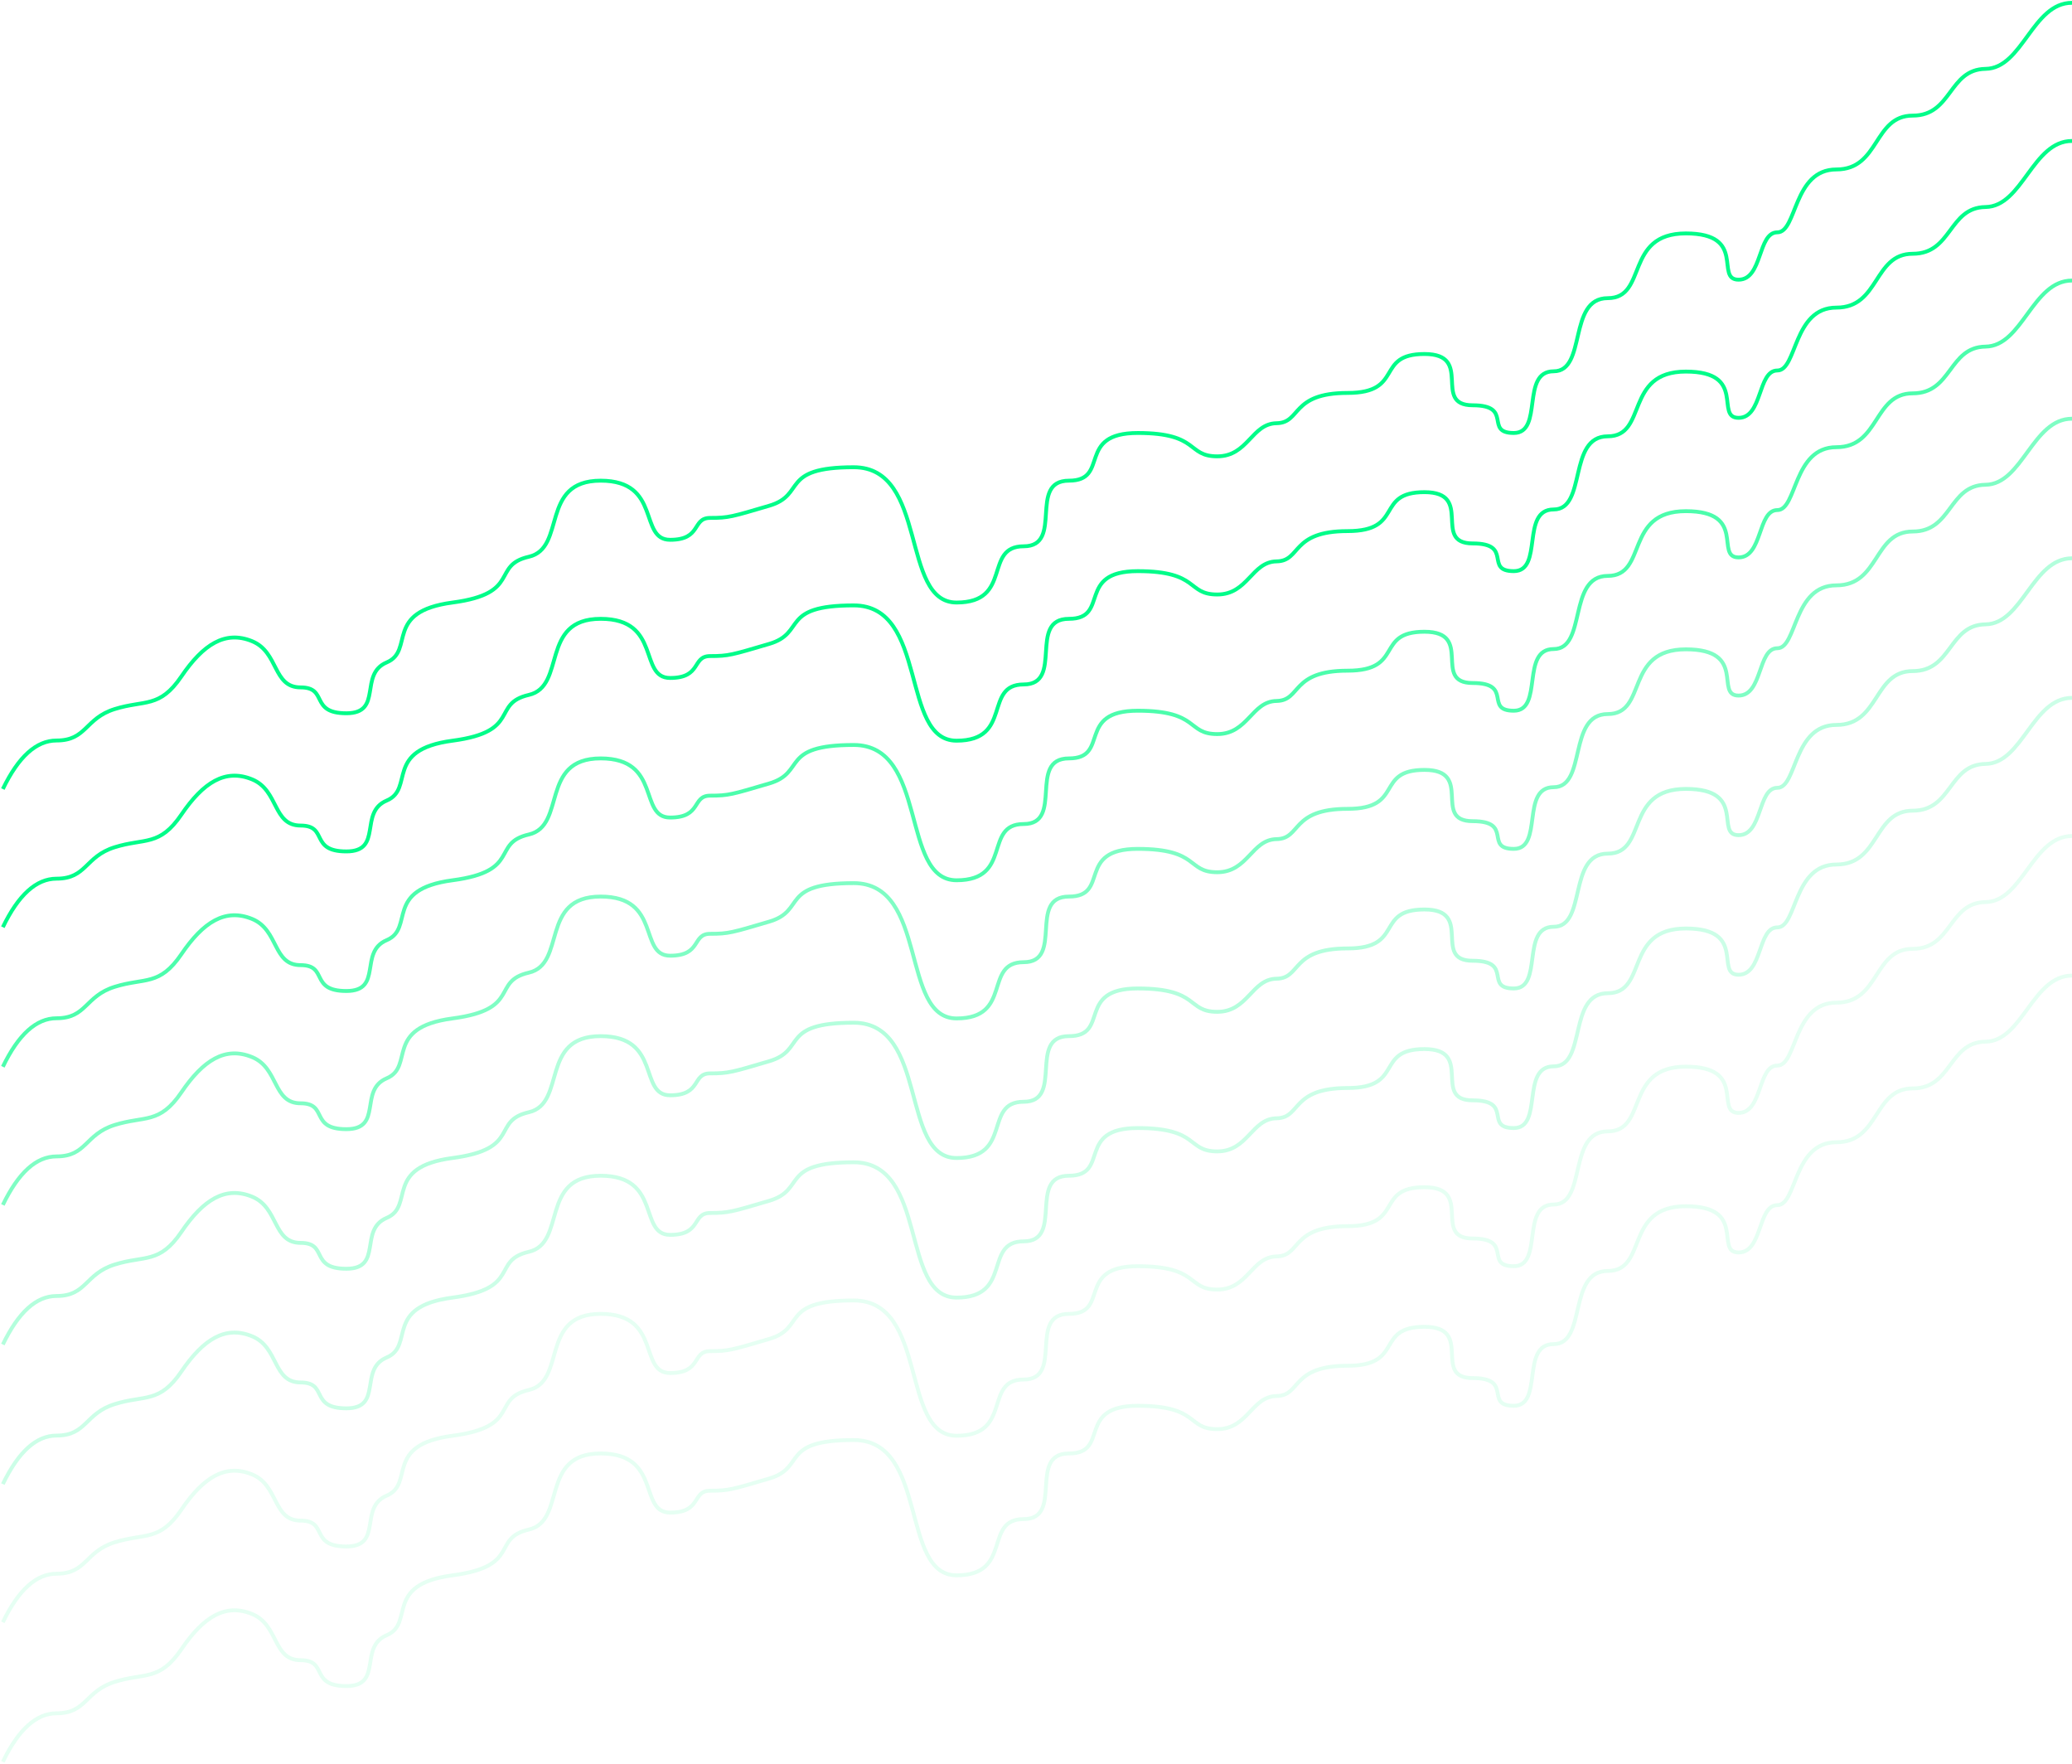
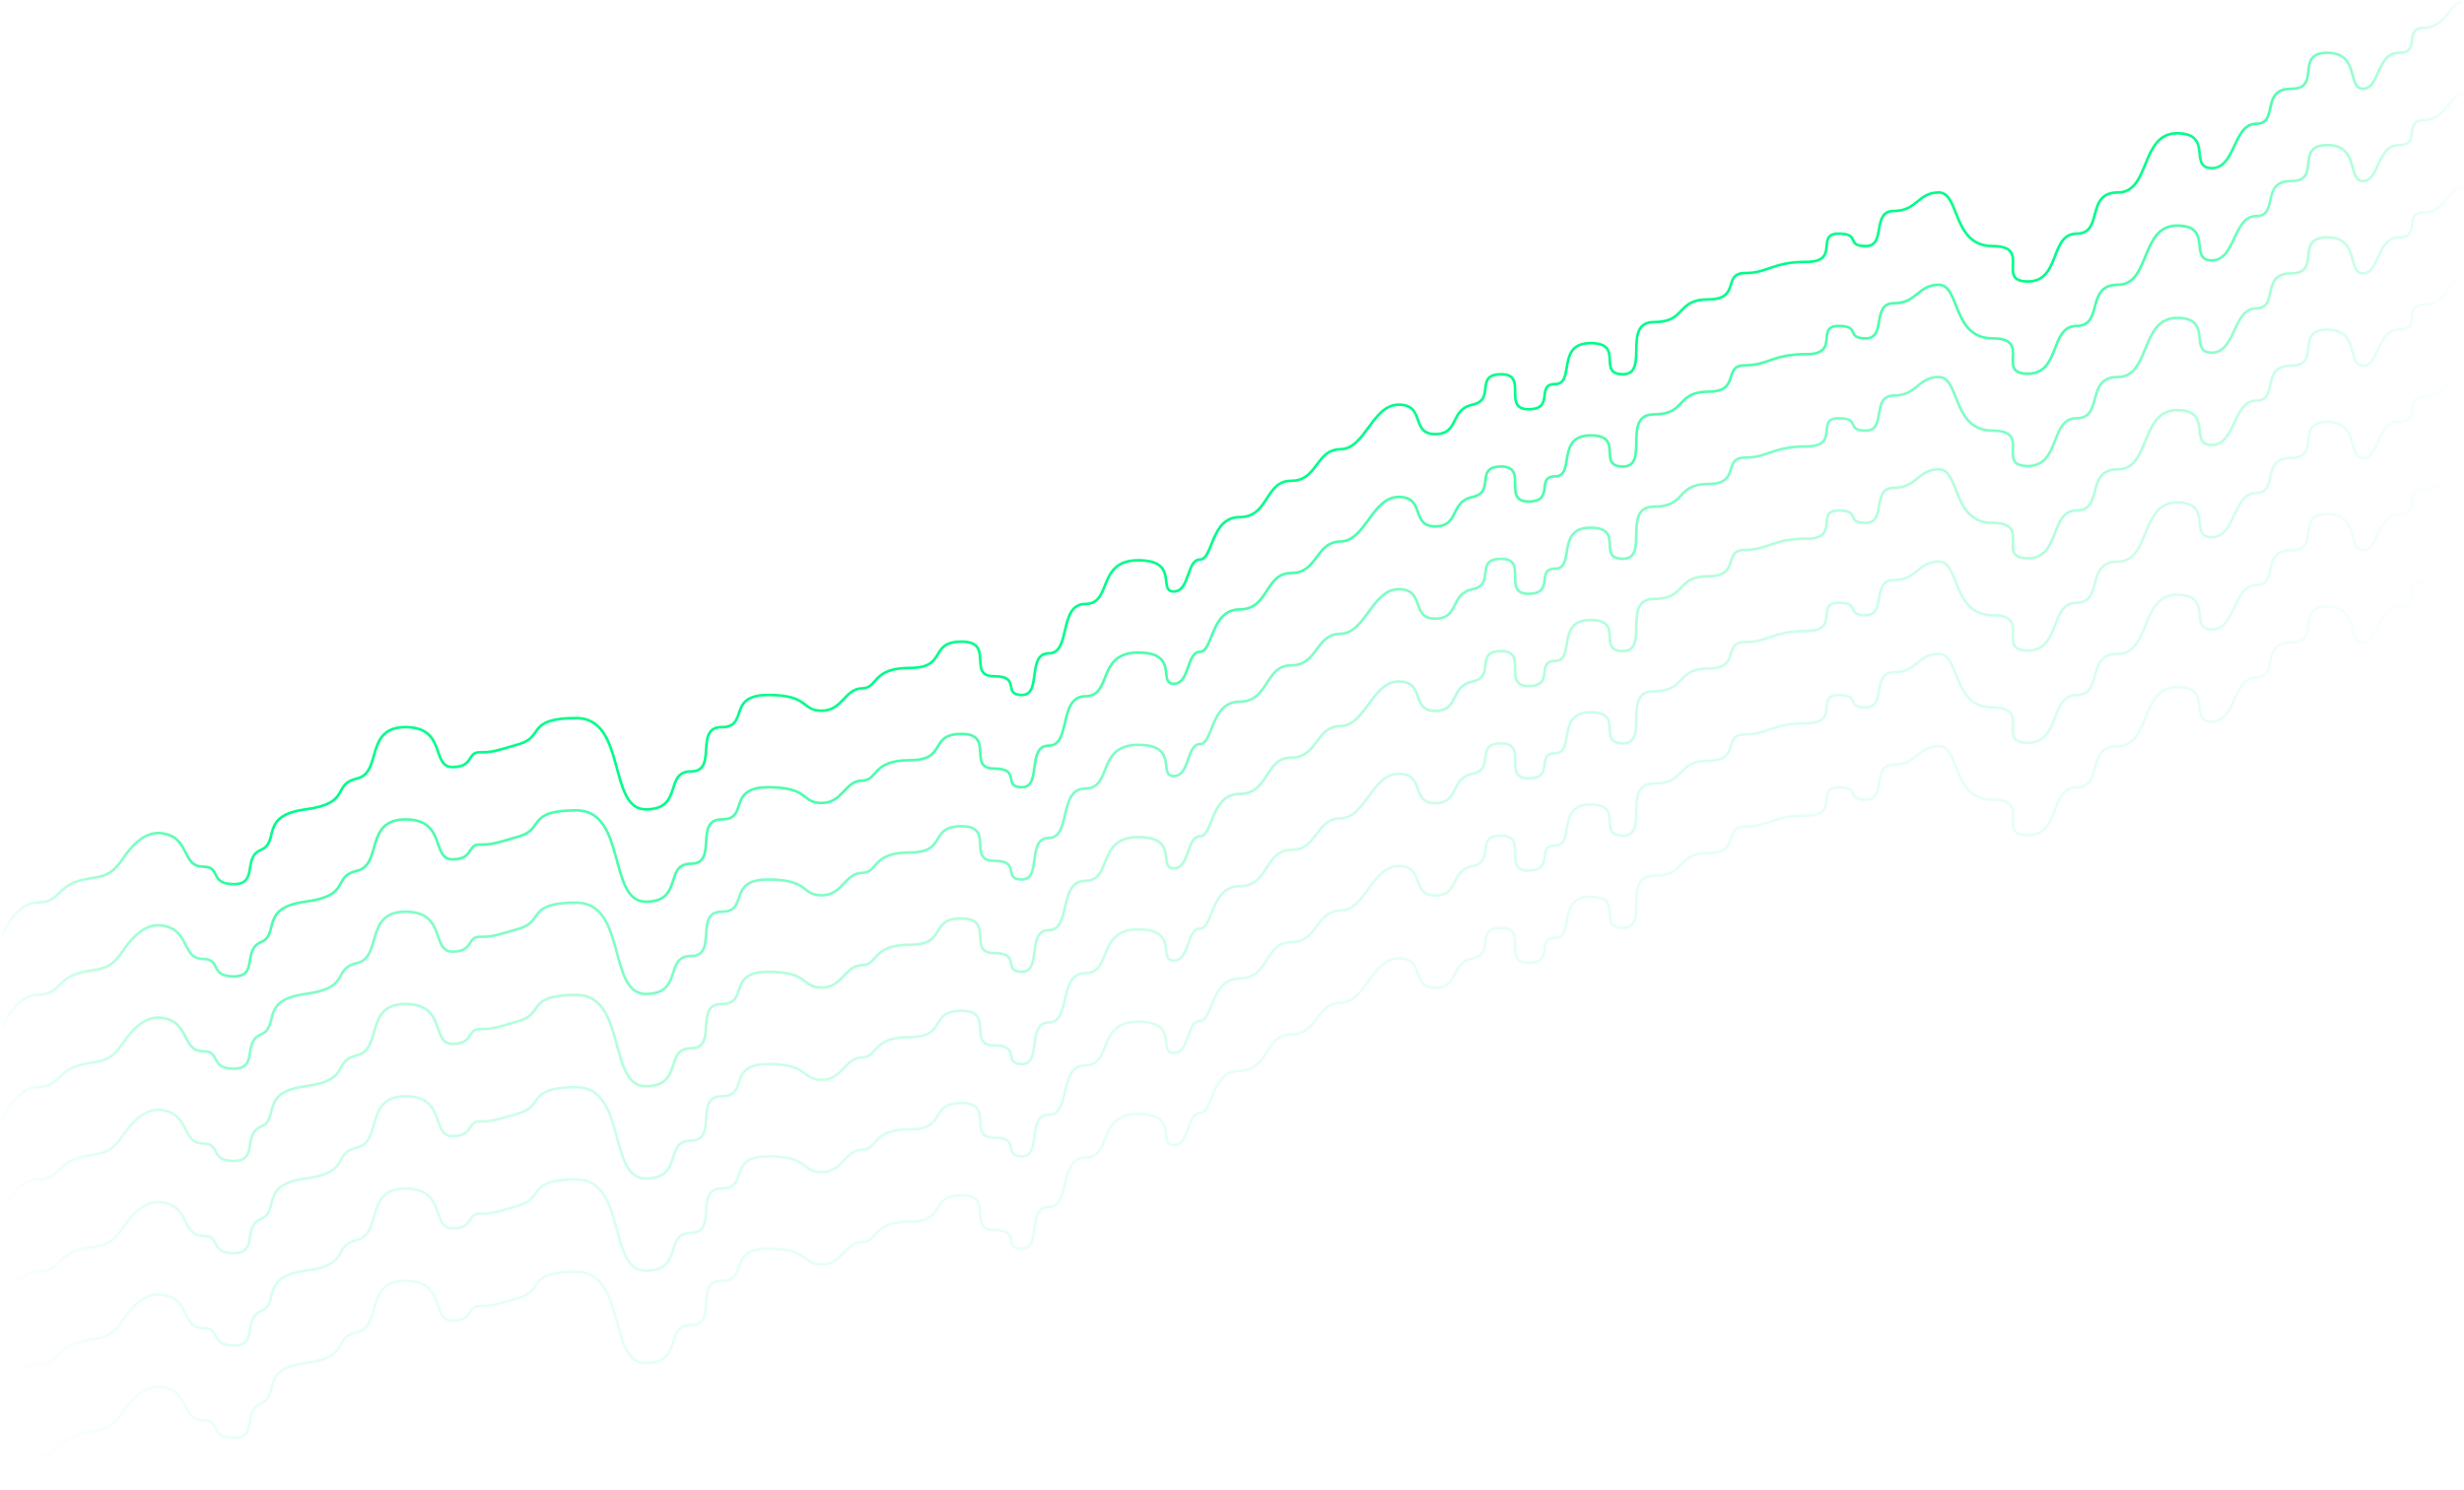
- <svg xmlns="http://www.w3.org/2000/svg" width="1455px" height="1238px" viewBox="0 0 1455 1238" version="1.1">
-   <g id="🌐-Website" stroke="none" stroke-width="1" fill="none" fill-rule="evenodd">
-     <g id="graph" transform="translate(2, 1)" stroke="#00FC89" stroke-width="2.7">
-       <path d="M0,649.97 C10.949,627.263 23.513,615.909 37.692,615.909 C58.961,615.909 57.503,600.412 78.569,593.822 C99.634,587.233 110.026,593.504 125.363,570.935 C140.7,548.366 156.14,538.463 175.008,546.175 C193.876,553.886 189.416,578.616 209.075,578.616 C228.733,578.616 215.176,596.779 241.208,596.779 C267.24,596.779 249.68,569.453 269.547,561.074 C289.414,552.694 267.251,525.455 315.813,519.03 C364.375,512.604 342.758,492.993 369.346,486.896 C395.934,480.799 376.804,433.473 419.802,433.473 C462.801,433.473 446.217,474.994 468.591,474.994 C490.965,474.994 483.699,459.623 496.691,459.623 C509.682,459.623 511.848,458.82 538.167,451.071 C564.486,443.322 545.011,424.044 597.496,424.044 C649.981,424.044 630.04,519.03 669.711,519.03 C709.382,519.03 688.357,479.547 716.849,479.547 C745.341,479.547 719.495,433.473 748.629,433.473 C777.764,433.473 753.382,399.995 796.977,399.995 C840.573,399.995 831.106,416.392 852.758,416.392 C874.41,416.392 876.872,393.417 894.409,393.143 C911.947,392.869 904.184,371.885 944.29,371.885 C984.396,371.885 963.228,344.543 998.302,344.543 C1033.377,344.543 1003.265,380.544 1032.14,380.544 C1061.015,380.544 1039.958,399.995 1061.015,399.995 C1082.072,399.995 1065.596,356.687 1089.03,356.687 C1112.463,356.687 1098.697,305.334 1126.995,305.334 C1155.292,305.334 1138.418,259.885 1181.855,259.885 C1225.292,259.885 1201.837,292.358 1218.852,292.358 C1235.867,292.358 1232.134,259.123 1246.083,259.123 C1260.033,259.123 1257.048,214.968 1287.55,214.968 C1318.052,214.968 1313.45,177.168 1341.156,177.168 C1368.862,177.168 1366.225,144.682 1392.283,144.348 C1418.34,144.014 1425.182,97.97 1453,97.97" id="Path" />
-       <path d="M0,552.97 C10.949,530.263 23.513,518.909 37.692,518.909 C58.961,518.909 57.503,503.412 78.569,496.822 C99.634,490.233 110.026,496.504 125.363,473.935 C140.7,451.366 156.14,441.463 175.008,449.175 C193.876,456.886 189.416,481.616 209.075,481.616 C228.733,481.616 215.176,499.779 241.208,499.779 C267.24,499.779 249.68,472.453 269.547,464.074 C289.414,455.694 267.251,428.455 315.813,422.03 C364.375,415.604 342.758,395.993 369.346,389.896 C395.934,383.799 376.804,336.473 419.802,336.473 C462.801,336.473 446.217,377.994 468.591,377.994 C490.965,377.994 483.699,362.623 496.691,362.623 C509.682,362.623 511.848,361.82 538.167,354.071 C564.486,346.322 545.011,327.044 597.496,327.044 C649.981,327.044 630.04,422.03 669.711,422.03 C709.382,422.03 688.357,382.547 716.849,382.547 C745.341,382.547 719.495,336.473 748.629,336.473 C777.764,336.473 753.382,302.995 796.977,302.995 C840.573,302.995 831.106,319.392 852.758,319.392 C874.41,319.392 876.872,296.417 894.409,296.143 C911.947,295.869 904.184,274.885 944.29,274.885 C984.396,274.885 963.228,247.543 998.302,247.543 C1033.377,247.543 1003.265,283.544 1032.14,283.544 C1061.015,283.544 1039.958,302.995 1061.015,302.995 C1082.072,302.995 1065.596,259.687 1089.03,259.687 C1112.463,259.687 1098.697,208.334 1126.995,208.334 C1155.292,208.334 1138.418,162.885 1181.855,162.885 C1225.292,162.885 1201.837,195.358 1218.852,195.358 C1235.867,195.358 1232.134,162.123 1246.083,162.123 C1260.033,162.123 1257.048,117.968 1287.55,117.968 C1318.052,117.968 1313.45,80.168 1341.156,80.168 C1368.862,80.168 1366.225,47.682 1392.283,47.348 C1418.34,47.014 1425.182,0.97 1453,0.97" id="Path" />
-       <path d="M0,747.97 C10.949,725.263 23.513,713.909 37.692,713.909 C58.961,713.909 57.503,698.412 78.569,691.822 C99.634,685.233 110.026,691.504 125.363,668.935 C140.7,646.366 156.14,636.463 175.008,644.175 C193.876,651.886 189.416,676.616 209.075,676.616 C228.733,676.616 215.176,694.779 241.208,694.779 C267.24,694.779 249.68,667.453 269.547,659.074 C289.414,650.694 267.251,623.455 315.813,617.03 C364.375,610.604 342.758,590.993 369.346,584.896 C395.934,578.799 376.804,531.473 419.802,531.473 C462.801,531.473 446.217,572.994 468.591,572.994 C490.965,572.994 483.699,557.623 496.691,557.623 C509.682,557.623 511.848,556.82 538.167,549.071 C564.486,541.322 545.011,522.044 597.496,522.044 C649.981,522.044 630.04,617.03 669.711,617.03 C709.382,617.03 688.357,577.547 716.849,577.547 C745.341,577.547 719.495,531.473 748.629,531.473 C777.764,531.473 753.382,497.995 796.977,497.995 C840.573,497.995 831.106,514.392 852.758,514.392 C874.41,514.392 876.872,491.417 894.409,491.143 C911.947,490.869 904.184,469.885 944.29,469.885 C984.396,469.885 963.228,442.543 998.302,442.543 C1033.377,442.543 1003.265,478.544 1032.14,478.544 C1061.015,478.544 1039.958,497.995 1061.015,497.995 C1082.072,497.995 1065.596,454.687 1089.03,454.687 C1112.463,454.687 1098.697,403.334 1126.995,403.334 C1155.292,403.334 1138.418,357.885 1181.855,357.885 C1225.292,357.885 1201.837,390.358 1218.852,390.358 C1235.867,390.358 1232.134,357.123 1246.083,357.123 C1260.033,357.123 1257.048,312.968 1287.55,312.968 C1318.052,312.968 1313.45,275.168 1341.156,275.168 C1368.862,275.168 1366.225,242.682 1392.283,242.348 C1418.34,242.014 1425.182,195.97 1453,195.97" id="Path" opacity="0.7" />
-       <path d="M0,844.97 C10.949,822.263 23.513,810.909 37.692,810.909 C58.961,810.909 57.503,795.412 78.569,788.822 C99.634,782.233 110.026,788.504 125.363,765.935 C140.7,743.366 156.14,733.463 175.008,741.175 C193.876,748.886 189.416,773.616 209.075,773.616 C228.733,773.616 215.176,791.779 241.208,791.779 C267.24,791.779 249.68,764.453 269.547,756.074 C289.414,747.694 267.251,720.455 315.813,714.03 C364.375,707.604 342.758,687.993 369.346,681.896 C395.934,675.799 376.804,628.473 419.802,628.473 C462.801,628.473 446.217,669.994 468.591,669.994 C490.965,669.994 483.699,654.623 496.691,654.623 C509.682,654.623 511.848,653.82 538.167,646.071 C564.486,638.322 545.011,619.044 597.496,619.044 C649.981,619.044 630.04,714.03 669.711,714.03 C709.382,714.03 688.357,674.547 716.849,674.547 C745.341,674.547 719.495,628.473 748.629,628.473 C777.764,628.473 753.382,594.995 796.977,594.995 C840.573,594.995 831.106,611.392 852.758,611.392 C874.41,611.392 876.872,588.417 894.409,588.143 C911.947,587.869 904.184,566.885 944.29,566.885 C984.396,566.885 963.228,539.543 998.302,539.543 C1033.377,539.543 1003.265,575.544 1032.14,575.544 C1061.015,575.544 1039.958,594.995 1061.015,594.995 C1082.072,594.995 1065.596,551.687 1089.03,551.687 C1112.463,551.687 1098.697,500.334 1126.995,500.334 C1155.292,500.334 1138.418,454.885 1181.855,454.885 C1225.292,454.885 1201.837,487.358 1218.852,487.358 C1235.867,487.358 1232.134,454.123 1246.083,454.123 C1260.033,454.123 1257.048,409.968 1287.55,409.968 C1318.052,409.968 1313.45,372.168 1341.156,372.168 C1368.862,372.168 1366.225,339.682 1392.283,339.348 C1418.34,339.014 1425.182,292.97 1453,292.97" id="Path" opacity="0.5" />
-       <path d="M0,942.97 C10.949,920.263 23.513,908.909 37.692,908.909 C58.961,908.909 57.503,893.412 78.569,886.822 C99.634,880.233 110.026,886.504 125.363,863.935 C140.7,841.366 156.14,831.463 175.008,839.175 C193.876,846.886 189.416,871.616 209.075,871.616 C228.733,871.616 215.176,889.779 241.208,889.779 C267.24,889.779 249.68,862.453 269.547,854.074 C289.414,845.694 267.251,818.455 315.813,812.03 C364.375,805.604 342.758,785.993 369.346,779.896 C395.934,773.799 376.804,726.473 419.802,726.473 C462.801,726.473 446.217,767.994 468.591,767.994 C490.965,767.994 483.699,752.623 496.691,752.623 C509.682,752.623 511.848,751.82 538.167,744.071 C564.486,736.322 545.011,717.044 597.496,717.044 C649.981,717.044 630.04,812.03 669.711,812.03 C709.382,812.03 688.357,772.547 716.849,772.547 C745.341,772.547 719.495,726.473 748.629,726.473 C777.764,726.473 753.382,692.995 796.977,692.995 C840.573,692.995 831.106,709.392 852.758,709.392 C874.41,709.392 876.872,686.417 894.409,686.143 C911.947,685.869 904.184,664.885 944.29,664.885 C984.396,664.885 963.228,637.543 998.302,637.543 C1033.377,637.543 1003.265,673.544 1032.14,673.544 C1061.015,673.544 1039.958,692.995 1061.015,692.995 C1082.072,692.995 1065.596,649.687 1089.03,649.687 C1112.463,649.687 1098.697,598.334 1126.995,598.334 C1155.292,598.334 1138.418,552.885 1181.855,552.885 C1225.292,552.885 1201.837,585.358 1218.852,585.358 C1235.867,585.358 1232.134,552.123 1246.083,552.123 C1260.033,552.123 1257.048,507.968 1287.55,507.968 C1318.052,507.968 1313.45,470.168 1341.156,470.168 C1368.862,470.168 1366.225,437.682 1392.283,437.348 C1418.34,437.014 1425.182,390.97 1453,390.97" id="Path" opacity="0.3" />
-       <path d="M0,1040.97 C10.949,1018.263 23.513,1006.909 37.692,1006.909 C58.961,1006.909 57.503,991.412 78.569,984.822 C99.634,978.233 110.026,984.504 125.363,961.935 C140.7,939.366 156.14,929.463 175.008,937.175 C193.876,944.886 189.416,969.616 209.075,969.616 C228.733,969.616 215.176,987.779 241.208,987.779 C267.24,987.779 249.68,960.453 269.547,952.074 C289.414,943.694 267.251,916.455 315.813,910.03 C364.375,903.604 342.758,883.993 369.346,877.896 C395.934,871.799 376.804,824.473 419.802,824.473 C462.801,824.473 446.217,865.994 468.591,865.994 C490.965,865.994 483.699,850.623 496.691,850.623 C509.682,850.623 511.848,849.82 538.167,842.071 C564.486,834.322 545.011,815.044 597.496,815.044 C649.981,815.044 630.04,910.03 669.711,910.03 C709.382,910.03 688.357,870.547 716.849,870.547 C745.341,870.547 719.495,824.473 748.629,824.473 C777.764,824.473 753.382,790.995 796.977,790.995 C840.573,790.995 831.106,807.392 852.758,807.392 C874.41,807.392 876.872,784.417 894.409,784.143 C911.947,783.869 904.184,762.885 944.29,762.885 C984.396,762.885 963.228,735.543 998.302,735.543 C1033.377,735.543 1003.265,771.544 1032.14,771.544 C1061.015,771.544 1039.958,790.995 1061.015,790.995 C1082.072,790.995 1065.596,747.687 1089.03,747.687 C1112.463,747.687 1098.697,696.334 1126.995,696.334 C1155.292,696.334 1138.418,650.885 1181.855,650.885 C1225.292,650.885 1201.837,683.358 1218.852,683.358 C1235.867,683.358 1232.134,650.123 1246.083,650.123 C1260.033,650.123 1257.048,605.968 1287.55,605.968 C1318.052,605.968 1313.45,568.168 1341.156,568.168 C1368.862,568.168 1366.225,535.682 1392.283,535.348 C1418.34,535.014 1425.182,488.97 1453,488.97" id="Path" opacity="0.2" />
-       <path d="M0,1137.97 C10.949,1115.263 23.513,1103.909 37.692,1103.909 C58.961,1103.909 57.503,1088.412 78.569,1081.822 C99.634,1075.233 110.026,1081.504 125.363,1058.935 C140.7,1036.366 156.14,1026.463 175.008,1034.175 C193.876,1041.886 189.416,1066.616 209.075,1066.616 C228.733,1066.616 215.176,1084.779 241.208,1084.779 C267.24,1084.779 249.68,1057.453 269.547,1049.074 C289.414,1040.694 267.251,1013.455 315.813,1007.03 C364.375,1000.604 342.758,980.993 369.346,974.896 C395.934,968.799 376.804,921.473 419.802,921.473 C462.801,921.473 446.217,962.994 468.591,962.994 C490.965,962.994 483.699,947.623 496.691,947.623 C509.682,947.623 511.848,946.82 538.167,939.071 C564.486,931.322 545.011,912.044 597.496,912.044 C649.981,912.044 630.04,1007.03 669.711,1007.03 C709.382,1007.03 688.357,967.547 716.849,967.547 C745.341,967.547 719.495,921.473 748.629,921.473 C777.764,921.473 753.382,887.995 796.977,887.995 C840.573,887.995 831.106,904.392 852.758,904.392 C874.41,904.392 876.872,881.417 894.409,881.143 C911.947,880.869 904.184,859.885 944.29,859.885 C984.396,859.885 963.228,832.543 998.302,832.543 C1033.377,832.543 1003.265,868.544 1032.14,868.544 C1061.015,868.544 1039.958,887.995 1061.015,887.995 C1082.072,887.995 1065.596,844.687 1089.03,844.687 C1112.463,844.687 1098.697,793.334 1126.995,793.334 C1155.292,793.334 1138.418,747.885 1181.855,747.885 C1225.292,747.885 1201.837,780.358 1218.852,780.358 C1235.867,780.358 1232.134,747.123 1246.083,747.123 C1260.033,747.123 1257.048,702.968 1287.55,702.968 C1318.052,702.968 1313.45,665.168 1341.156,665.168 C1368.862,665.168 1366.225,632.682 1392.283,632.348 C1418.34,632.014 1425.182,585.97 1453,585.97" id="Path" opacity="0.1" />
-       <path d="M0,1235.97 C10.949,1213.263 23.513,1201.909 37.692,1201.909 C58.961,1201.909 57.503,1186.412 78.569,1179.822 C99.634,1173.233 110.026,1179.504 125.363,1156.935 C140.7,1134.366 156.14,1124.463 175.008,1132.175 C193.876,1139.886 189.416,1164.616 209.075,1164.616 C228.733,1164.616 215.176,1182.779 241.208,1182.779 C267.24,1182.779 249.68,1155.453 269.547,1147.074 C289.414,1138.694 267.251,1111.455 315.813,1105.03 C364.375,1098.604 342.758,1078.993 369.346,1072.896 C395.934,1066.799 376.804,1019.473 419.802,1019.473 C462.801,1019.473 446.217,1060.994 468.591,1060.994 C490.965,1060.994 483.699,1045.623 496.691,1045.623 C509.682,1045.623 511.848,1044.82 538.167,1037.071 C564.486,1029.322 545.011,1010.044 597.496,1010.044 C649.981,1010.044 630.04,1105.03 669.711,1105.03 C709.382,1105.03 688.357,1065.547 716.849,1065.547 C745.341,1065.547 719.495,1019.473 748.629,1019.473 C777.764,1019.473 753.382,985.995 796.977,985.995 C840.573,985.995 831.106,1002.392 852.758,1002.392 C874.41,1002.392 876.872,979.417 894.409,979.143 C911.947,978.869 904.184,957.885 944.29,957.885 C984.396,957.885 963.228,930.543 998.302,930.543 C1033.377,930.543 1003.265,966.544 1032.14,966.544 C1061.015,966.544 1039.958,985.995 1061.015,985.995 C1082.072,985.995 1065.596,942.687 1089.03,942.687 C1112.463,942.687 1098.697,891.334 1126.995,891.334 C1155.292,891.334 1138.418,845.885 1181.855,845.885 C1225.292,845.885 1201.837,878.358 1218.852,878.358 C1235.867,878.358 1232.134,845.123 1246.083,845.123 C1260.033,845.123 1257.048,800.968 1287.55,800.968 C1318.052,800.968 1313.45,763.168 1341.156,763.168 C1368.862,763.168 1366.225,730.682 1392.283,730.348 C1418.34,730.014 1425.182,683.97 1453,683.97" id="Path" opacity="0.1" />
+ <svg xmlns="http://www.w3.org/2000/svg" width="2563px" height="1550px" viewBox="0 0 2563 1550" version="1.1">
+   <defs>
+     <linearGradient x1="100%" y1="46.748%" x2="0%" y2="46.739%" id="linearGradient-1">
+       <stop stop-color="#00FC89" stop-opacity="0" offset="0%" />
+       <stop stop-color="#00FC89" offset="11.798%" />
+       <stop stop-color="#00FC89" offset="88.593%" />
+       <stop stop-color="#00FC89" stop-opacity="0" offset="100%" />
+     </linearGradient>
+   </defs>
+   <g id="📷-Image-Ratio" stroke="none" stroke-width="1" fill="none" fill-rule="evenodd">
+     <g id="Artboard" transform="translate(2, 2)" stroke="url(#linearGradient-1)" stroke-width="2.7">
+       <g id="graph">
+         <path d="M0,970.97 C10.949,948.263 23.513,936.909 37.692,936.909 C58.961,936.909 57.503,921.412 78.569,914.822 C99.634,908.233 110.026,914.504 125.363,891.935 C140.7,869.366 156.14,859.463 175.008,867.175 C193.876,874.886 189.416,899.616 209.075,899.616 C228.733,899.616 215.176,917.779 241.208,917.779 C267.24,917.779 249.68,890.453 269.547,882.074 C289.414,873.694 267.251,846.455 315.813,840.03 C364.375,833.604 342.758,813.993 369.346,807.896 C395.934,801.799 376.804,754.473 419.802,754.473 C462.801,754.473 446.217,795.994 468.591,795.994 C490.965,795.994 483.699,780.623 496.691,780.623 C509.682,780.623 511.848,779.82 538.167,772.071 C564.486,764.322 545.011,745.044 597.496,745.044 C649.981,745.044 630.04,840.03 669.711,840.03 C709.382,840.03 688.357,800.547 716.849,800.547 C745.341,800.547 719.495,754.473 748.629,754.473 C777.764,754.473 753.382,720.995 796.977,720.995 C840.573,720.995 831.106,737.392 852.758,737.392 C874.41,737.392 876.872,714.417 894.409,714.143 C911.947,713.869 904.184,692.885 944.29,692.885 C984.396,692.885 963.228,665.543 998.302,665.543 C1033.377,665.543 1003.265,701.544 1032.14,701.544 C1061.015,701.544 1039.958,720.995 1061.015,720.995 C1082.072,720.995 1065.596,677.687 1089.03,677.687 C1112.463,677.687 1098.697,626.334 1126.995,626.334 C1155.292,626.334 1138.418,580.885 1181.855,580.885 C1225.292,580.885 1201.837,613.358 1218.852,613.358 C1235.867,613.358 1232.134,580.123 1246.083,580.123 C1260.033,580.123 1257.048,535.968 1287.55,535.968 C1318.052,535.968 1313.45,498.168 1341.156,498.168 C1368.862,498.168 1366.225,465.682 1392.283,465.348 C1418.34,465.014 1425.182,418.97 1453,418.97 C1480.818,418.97 1465.182,449.612 1490.818,449.612 C1516.454,449.612 1505.472,424.122 1529.809,418.97 C1554.145,413.819 1531.099,387.352 1559.598,387.352 C1588.096,387.352 1560.055,423.748 1587.95,423.748 C1615.845,423.748 1594.849,397.558 1615.767,397.558 C1636.684,397.558 1616.219,354.954 1652.412,354.954 C1688.605,354.954 1658.214,387.352 1686.238,387.352 C1714.262,387.352 1684.399,333.087 1718.469,333.087 C1752.54,333.087 1740.908,309.465 1775.093,309.465 C1809.277,309.465 1789.082,282.048 1813.21,282.048 C1837.338,282.048 1841.446,270.441 1877.055,270.441 C1912.664,270.441 1885.891,241.185 1910.161,241.093 C1934.432,241 1916.967,254.006 1938.836,254.006 C1960.704,254.006 1944.08,217.449 1968.121,217.449 C1992.162,217.449 1992.819,198.248 2014.783,198.248 C2036.748,198.248 2028.416,254.006 2070.541,254.006 C2112.666,254.006 2073.007,290.805 2107.341,290.805 C2141.674,290.805 2129.765,241.093 2158.098,241.093 C2186.431,241.093 2166.897,198.248 2200.943,198.248 C2234.989,198.248 2224.085,136.701 2262.49,136.701 C2300.896,136.701 2273.786,172.902 2298.692,172.902 C2323.597,172.902 2320.766,126.806 2344.787,126.806 C2368.809,126.806 2348.858,90.382 2381.212,90.382 C2413.566,90.382 2384.173,52.941 2418.653,52.941 C2453.132,52.941 2439.028,90.382 2456.094,90.382 C2473.16,90.382 2470.128,52.941 2493.534,52.941 C2516.941,52.941 2497.064,26.993 2519.483,26.993 C2541.901,26.993 2546.475,-1.13686838e-13 2560,-1.13686838e-13" id="Path" />
+         <path d="M0,1258.97 C10.949,1236.263 23.513,1224.909 37.692,1224.909 C58.961,1224.909 57.503,1209.412 78.569,1202.822 C99.634,1196.233 110.026,1202.504 125.363,1179.935 C140.7,1157.366 156.14,1147.463 175.008,1155.175 C193.876,1162.886 189.416,1187.616 209.075,1187.616 C228.733,1187.616 215.176,1205.779 241.208,1205.779 C267.24,1205.779 249.68,1178.453 269.547,1170.074 C289.414,1161.694 267.251,1134.455 315.813,1128.03 C364.375,1121.604 342.758,1101.993 369.346,1095.896 C395.934,1089.799 376.804,1042.473 419.802,1042.473 C462.801,1042.473 446.217,1083.994 468.591,1083.994 C490.965,1083.994 483.699,1068.623 496.691,1068.623 C509.682,1068.623 511.848,1067.82 538.167,1060.071 C564.486,1052.322 545.011,1033.044 597.496,1033.044 C649.981,1033.044 630.04,1128.03 669.711,1128.03 C709.382,1128.03 688.357,1088.547 716.849,1088.547 C745.341,1088.547 719.495,1042.473 748.629,1042.473 C777.764,1042.473 753.382,1008.995 796.977,1008.995 C840.573,1008.995 831.106,1025.392 852.758,1025.392 C874.41,1025.392 876.872,1002.417 894.409,1002.143 C911.947,1001.869 904.184,980.885 944.29,980.885 C984.396,980.885 963.228,953.543 998.302,953.543 C1033.377,953.543 1003.265,989.544 1032.14,989.544 C1061.015,989.544 1039.958,1008.995 1061.015,1008.995 C1082.072,1008.995 1065.596,965.687 1089.03,965.687 C1112.463,965.687 1098.697,914.334 1126.995,914.334 C1155.292,914.334 1138.418,868.885 1181.855,868.885 C1225.292,868.885 1201.837,901.358 1218.852,901.358 C1235.867,901.358 1232.134,868.123 1246.083,868.123 C1260.033,868.123 1257.048,823.968 1287.55,823.968 C1318.052,823.968 1313.45,786.168 1341.156,786.168 C1368.862,786.168 1366.225,753.682 1392.283,753.348 C1418.34,753.014 1425.182,706.97 1453,706.97 C1480.818,706.97 1465.182,737.612 1490.818,737.612 C1516.454,737.612 1505.472,712.122 1529.809,706.97 C1554.145,701.819 1531.099,675.352 1559.598,675.352 C1588.096,675.352 1560.055,711.748 1587.95,711.748 C1615.845,711.748 1594.849,685.558 1615.767,685.558 C1636.684,685.558 1616.219,642.954 1652.412,642.954 C1688.605,642.954 1658.214,675.352 1686.238,675.352 C1714.262,675.352 1684.399,621.087 1718.469,621.087 C1752.54,621.087 1740.908,597.465 1775.093,597.465 C1809.277,597.465 1789.082,570.048 1813.21,570.048 C1837.338,570.048 1841.446,558.441 1877.055,558.441 C1912.664,558.441 1885.891,529.185 1910.161,529.093 C1934.432,529 1916.967,542.006 1938.836,542.006 C1960.704,542.006 1944.08,505.449 1968.121,505.449 C1992.162,505.449 1992.819,486.248 2014.783,486.248 C2036.748,486.248 2028.416,542.006 2070.541,542.006 C2112.666,542.006 2073.007,578.805 2107.341,578.805 C2141.674,578.805 2129.765,529.093 2158.098,529.093 C2186.431,529.093 2166.897,486.248 2200.943,486.248 C2234.989,486.248 2224.085,424.701 2262.49,424.701 C2300.896,424.701 2273.786,460.902 2298.692,460.902 C2323.597,460.902 2320.766,414.806 2344.787,414.806 C2368.809,414.806 2348.858,378.382 2381.212,378.382 C2413.566,378.382 2384.173,340.941 2418.653,340.941 C2453.132,340.941 2439.028,378.382 2456.094,378.382 C2473.16,378.382 2470.128,340.941 2493.534,340.941 C2516.941,340.941 2497.064,314.993 2519.483,314.993 C2541.901,314.993 2546.475,288 2560,288" id="Path" opacity="0.3" />
+         <path d="M0,1066.97 C10.949,1044.263 23.513,1032.909 37.692,1032.909 C58.961,1032.909 57.503,1017.412 78.569,1010.822 C99.634,1004.233 110.026,1010.504 125.363,987.935 C140.7,965.366 156.14,955.463 175.008,963.175 C193.876,970.886 189.416,995.616 209.075,995.616 C228.733,995.616 215.176,1013.779 241.208,1013.779 C267.24,1013.779 249.68,986.453 269.547,978.074 C289.414,969.694 267.251,942.455 315.813,936.03 C364.375,929.604 342.758,909.993 369.346,903.896 C395.934,897.799 376.804,850.473 419.802,850.473 C462.801,850.473 446.217,891.994 468.591,891.994 C490.965,891.994 483.699,876.623 496.691,876.623 C509.682,876.623 511.848,875.82 538.167,868.071 C564.486,860.322 545.011,841.044 597.496,841.044 C649.981,841.044 630.04,936.03 669.711,936.03 C709.382,936.03 688.357,896.547 716.849,896.547 C745.341,896.547 719.495,850.473 748.629,850.473 C777.764,850.473 753.382,816.995 796.977,816.995 C840.573,816.995 831.106,833.392 852.758,833.392 C874.41,833.392 876.872,810.417 894.409,810.143 C911.947,809.869 904.184,788.885 944.29,788.885 C984.396,788.885 963.228,761.543 998.302,761.543 C1033.377,761.543 1003.265,797.544 1032.14,797.544 C1061.015,797.544 1039.958,816.995 1061.015,816.995 C1082.072,816.995 1065.596,773.687 1089.03,773.687 C1112.463,773.687 1098.697,722.334 1126.995,722.334 C1155.292,722.334 1138.418,676.885 1181.855,676.885 C1225.292,676.885 1201.837,709.358 1218.852,709.358 C1235.867,709.358 1232.134,676.123 1246.083,676.123 C1260.033,676.123 1257.048,631.968 1287.55,631.968 C1318.052,631.968 1313.45,594.168 1341.156,594.168 C1368.862,594.168 1366.225,561.682 1392.283,561.348 C1418.34,561.014 1425.182,514.97 1453,514.97 C1480.818,514.97 1465.182,545.612 1490.818,545.612 C1516.454,545.612 1505.472,520.122 1529.809,514.97 C1554.145,509.819 1531.099,483.352 1559.598,483.352 C1588.096,483.352 1560.055,519.748 1587.95,519.748 C1615.845,519.748 1594.849,493.558 1615.767,493.558 C1636.684,493.558 1616.219,450.954 1652.412,450.954 C1688.605,450.954 1658.214,483.352 1686.238,483.352 C1714.262,483.352 1684.399,429.087 1718.469,429.087 C1752.54,429.087 1740.908,405.465 1775.093,405.465 C1809.277,405.465 1789.082,378.048 1813.21,378.048 C1837.338,378.048 1841.446,366.441 1877.055,366.441 C1912.664,366.441 1885.891,337.185 1910.161,337.093 C1934.432,337 1916.967,350.006 1938.836,350.006 C1960.704,350.006 1944.08,313.449 1968.121,313.449 C1992.162,313.449 1992.819,294.248 2014.783,294.248 C2036.748,294.248 2028.416,350.006 2070.541,350.006 C2112.666,350.006 2073.007,386.805 2107.341,386.805 C2141.674,386.805 2129.765,337.093 2158.098,337.093 C2186.431,337.093 2166.897,294.248 2200.943,294.248 C2234.989,294.248 2224.085,232.701 2262.49,232.701 C2300.896,232.701 2273.786,268.902 2298.692,268.902 C2323.597,268.902 2320.766,222.806 2344.787,222.806 C2368.809,222.806 2348.858,186.382 2381.212,186.382 C2413.566,186.382 2384.173,148.941 2418.653,148.941 C2453.132,148.941 2439.028,186.382 2456.094,186.382 C2473.16,186.382 2470.128,148.941 2493.534,148.941 C2516.941,148.941 2497.064,122.993 2519.483,122.993 C2541.901,122.993 2546.475,96 2560,96" id="Path" opacity="0.7" />
+         <path d="M0,1354.97 C10.949,1332.263 23.513,1320.909 37.692,1320.909 C58.961,1320.909 57.503,1305.412 78.569,1298.822 C99.634,1292.233 110.026,1298.504 125.363,1275.935 C140.7,1253.366 156.14,1243.463 175.008,1251.175 C193.876,1258.886 189.416,1283.616 209.075,1283.616 C228.733,1283.616 215.176,1301.779 241.208,1301.779 C267.24,1301.779 249.68,1274.453 269.547,1266.074 C289.414,1257.694 267.251,1230.455 315.813,1224.03 C364.375,1217.604 342.758,1197.993 369.346,1191.896 C395.934,1185.799 376.804,1138.473 419.802,1138.473 C462.801,1138.473 446.217,1179.994 468.591,1179.994 C490.965,1179.994 483.699,1164.623 496.691,1164.623 C509.682,1164.623 511.848,1163.82 538.167,1156.071 C564.486,1148.322 545.011,1129.044 597.496,1129.044 C649.981,1129.044 630.04,1224.03 669.711,1224.03 C709.382,1224.03 688.357,1184.547 716.849,1184.547 C745.341,1184.547 719.495,1138.473 748.629,1138.473 C777.764,1138.473 753.382,1104.995 796.977,1104.995 C840.573,1104.995 831.106,1121.392 852.758,1121.392 C874.41,1121.392 876.872,1098.417 894.409,1098.143 C911.947,1097.869 904.184,1076.885 944.29,1076.885 C984.396,1076.885 963.228,1049.543 998.302,1049.543 C1033.377,1049.543 1003.265,1085.544 1032.14,1085.544 C1061.015,1085.544 1039.958,1104.995 1061.015,1104.995 C1082.072,1104.995 1065.596,1061.687 1089.03,1061.687 C1112.463,1061.687 1098.697,1010.334 1126.995,1010.334 C1155.292,1010.334 1138.418,964.885 1181.855,964.885 C1225.292,964.885 1201.837,997.358 1218.852,997.358 C1235.867,997.358 1232.134,964.123 1246.083,964.123 C1260.033,964.123 1257.048,919.968 1287.55,919.968 C1318.052,919.968 1313.45,882.168 1341.156,882.168 C1368.862,882.168 1366.225,849.682 1392.283,849.348 C1418.34,849.014 1425.182,802.97 1453,802.97 C1480.818,802.97 1465.182,833.612 1490.818,833.612 C1516.454,833.612 1505.472,808.122 1529.809,802.97 C1554.145,797.819 1531.099,771.352 1559.598,771.352 C1588.096,771.352 1560.055,807.748 1587.95,807.748 C1615.845,807.748 1594.849,781.558 1615.767,781.558 C1636.684,781.558 1616.219,738.954 1652.412,738.954 C1688.605,738.954 1658.214,771.352 1686.238,771.352 C1714.262,771.352 1684.399,717.087 1718.469,717.087 C1752.54,717.087 1740.908,693.465 1775.093,693.465 C1809.277,693.465 1789.082,666.048 1813.21,666.048 C1837.338,666.048 1841.446,654.441 1877.055,654.441 C1912.664,654.441 1885.891,625.185 1910.161,625.093 C1934.432,625 1916.967,638.006 1938.836,638.006 C1960.704,638.006 1944.08,601.449 1968.121,601.449 C1992.162,601.449 1992.819,582.248 2014.783,582.248 C2036.748,582.248 2028.416,638.006 2070.541,638.006 C2112.666,638.006 2073.007,674.805 2107.341,674.805 C2141.674,674.805 2129.765,625.093 2158.098,625.093 C2186.431,625.093 2166.897,582.248 2200.943,582.248 C2234.989,582.248 2224.085,520.701 2262.49,520.701 C2300.896,520.701 2273.786,556.902 2298.692,556.902 C2323.597,556.902 2320.766,510.806 2344.787,510.806 C2368.809,510.806 2348.858,474.382 2381.212,474.382 C2413.566,474.382 2384.173,436.941 2418.653,436.941 C2453.132,436.941 2439.028,474.382 2456.094,474.382 C2473.16,474.382 2470.128,436.941 2493.534,436.941 C2516.941,436.941 2497.064,410.993 2519.483,410.993 C2541.901,410.993 2546.475,384 2560,384" id="Path" opacity="0.2" />
+         <path d="M0,1162.97 C10.949,1140.263 23.513,1128.909 37.692,1128.909 C58.961,1128.909 57.503,1113.412 78.569,1106.822 C99.634,1100.233 110.026,1106.504 125.363,1083.935 C140.7,1061.366 156.14,1051.463 175.008,1059.175 C193.876,1066.886 189.416,1091.616 209.075,1091.616 C228.733,1091.616 215.176,1109.779 241.208,1109.779 C267.24,1109.779 249.68,1082.453 269.547,1074.074 C289.414,1065.694 267.251,1038.455 315.813,1032.03 C364.375,1025.604 342.758,1005.993 369.346,999.896 C395.934,993.799 376.804,946.473 419.802,946.473 C462.801,946.473 446.217,987.994 468.591,987.994 C490.965,987.994 483.699,972.623 496.691,972.623 C509.682,972.623 511.848,971.82 538.167,964.071 C564.486,956.322 545.011,937.044 597.496,937.044 C649.981,937.044 630.04,1032.03 669.711,1032.03 C709.382,1032.03 688.357,992.547 716.849,992.547 C745.341,992.547 719.495,946.473 748.629,946.473 C777.764,946.473 753.382,912.995 796.977,912.995 C840.573,912.995 831.106,929.392 852.758,929.392 C874.41,929.392 876.872,906.417 894.409,906.143 C911.947,905.869 904.184,884.885 944.29,884.885 C984.396,884.885 963.228,857.543 998.302,857.543 C1033.377,857.543 1003.265,893.544 1032.14,893.544 C1061.015,893.544 1039.958,912.995 1061.015,912.995 C1082.072,912.995 1065.596,869.687 1089.03,869.687 C1112.463,869.687 1098.697,818.334 1126.995,818.334 C1155.292,818.334 1138.418,772.885 1181.855,772.885 C1225.292,772.885 1201.837,805.358 1218.852,805.358 C1235.867,805.358 1232.134,772.123 1246.083,772.123 C1260.033,772.123 1257.048,727.968 1287.55,727.968 C1318.052,727.968 1313.45,690.168 1341.156,690.168 C1368.862,690.168 1366.225,657.682 1392.283,657.348 C1418.34,657.014 1425.182,610.97 1453,610.97 C1480.818,610.97 1465.182,641.612 1490.818,641.612 C1516.454,641.612 1505.472,616.122 1529.809,610.97 C1554.145,605.819 1531.099,579.352 1559.598,579.352 C1588.096,579.352 1560.055,615.748 1587.95,615.748 C1615.845,615.748 1594.849,589.558 1615.767,589.558 C1636.684,589.558 1616.219,546.954 1652.412,546.954 C1688.605,546.954 1658.214,579.352 1686.238,579.352 C1714.262,579.352 1684.399,525.087 1718.469,525.087 C1752.54,525.087 1740.908,501.465 1775.093,501.465 C1809.277,501.465 1789.082,474.048 1813.21,474.048 C1837.338,474.048 1841.446,462.441 1877.055,462.441 C1912.664,462.441 1885.891,433.185 1910.161,433.093 C1934.432,433 1916.967,446.006 1938.836,446.006 C1960.704,446.006 1944.08,409.449 1968.121,409.449 C1992.162,409.449 1992.819,390.248 2014.783,390.248 C2036.748,390.248 2028.416,446.006 2070.541,446.006 C2112.666,446.006 2073.007,482.805 2107.341,482.805 C2141.674,482.805 2129.765,433.093 2158.098,433.093 C2186.431,433.093 2166.897,390.248 2200.943,390.248 C2234.989,390.248 2224.085,328.701 2262.49,328.701 C2300.896,328.701 2273.786,364.902 2298.692,364.902 C2323.597,364.902 2320.766,318.806 2344.787,318.806 C2368.809,318.806 2348.858,282.382 2381.212,282.382 C2413.566,282.382 2384.173,244.941 2418.653,244.941 C2453.132,244.941 2439.028,282.382 2456.094,282.382 C2473.16,282.382 2470.128,244.941 2493.534,244.941 C2516.941,244.941 2497.064,218.993 2519.483,218.993 C2541.901,218.993 2546.475,192 2560,192" id="Path" opacity="0.5" />
+         <path d="M0,1450.97 C10.949,1428.263 23.513,1416.909 37.692,1416.909 C58.961,1416.909 57.503,1401.412 78.569,1394.822 C99.634,1388.233 110.026,1394.504 125.363,1371.935 C140.7,1349.366 156.14,1339.463 175.008,1347.175 C193.876,1354.886 189.416,1379.616 209.075,1379.616 C228.733,1379.616 215.176,1397.779 241.208,1397.779 C267.24,1397.779 249.68,1370.453 269.547,1362.074 C289.414,1353.694 267.251,1326.455 315.813,1320.03 C364.375,1313.604 342.758,1293.993 369.346,1287.896 C395.934,1281.799 376.804,1234.473 419.802,1234.473 C462.801,1234.473 446.217,1275.994 468.591,1275.994 C490.965,1275.994 483.699,1260.623 496.691,1260.623 C509.682,1260.623 511.848,1259.82 538.167,1252.071 C564.486,1244.322 545.011,1225.044 597.496,1225.044 C649.981,1225.044 630.04,1320.03 669.711,1320.03 C709.382,1320.03 688.357,1280.547 716.849,1280.547 C745.341,1280.547 719.495,1234.473 748.629,1234.473 C777.764,1234.473 753.382,1200.995 796.977,1200.995 C840.573,1200.995 831.106,1217.392 852.758,1217.392 C874.41,1217.392 876.872,1194.417 894.409,1194.143 C911.947,1193.869 904.184,1172.885 944.29,1172.885 C984.396,1172.885 963.228,1145.543 998.302,1145.543 C1033.377,1145.543 1003.265,1181.544 1032.14,1181.544 C1061.015,1181.544 1039.958,1200.995 1061.015,1200.995 C1082.072,1200.995 1065.596,1157.687 1089.03,1157.687 C1112.463,1157.687 1098.697,1106.334 1126.995,1106.334 C1155.292,1106.334 1138.418,1060.885 1181.855,1060.885 C1225.292,1060.885 1201.837,1093.358 1218.852,1093.358 C1235.867,1093.358 1232.134,1060.123 1246.083,1060.123 C1260.033,1060.123 1257.048,1015.968 1287.55,1015.968 C1318.052,1015.968 1313.45,978.168 1341.156,978.168 C1368.862,978.168 1366.225,945.682 1392.283,945.348 C1418.34,945.014 1425.182,898.97 1453,898.97 C1480.818,898.97 1465.182,929.612 1490.818,929.612 C1516.454,929.612 1505.472,904.122 1529.809,898.97 C1554.145,893.819 1531.099,867.352 1559.598,867.352 C1588.096,867.352 1560.055,903.748 1587.95,903.748 C1615.845,903.748 1594.849,877.558 1615.767,877.558 C1636.684,877.558 1616.219,834.954 1652.412,834.954 C1688.605,834.954 1658.214,867.352 1686.238,867.352 C1714.262,867.352 1684.399,813.087 1718.469,813.087 C1752.54,813.087 1740.908,789.465 1775.093,789.465 C1809.277,789.465 1789.082,762.048 1813.21,762.048 C1837.338,762.048 1841.446,750.441 1877.055,750.441 C1912.664,750.441 1885.891,721.185 1910.161,721.093 C1934.432,721 1916.967,734.006 1938.836,734.006 C1960.704,734.006 1944.08,697.449 1968.121,697.449 C1992.162,697.449 1992.819,678.248 2014.783,678.248 C2036.748,678.248 2028.416,734.006 2070.541,734.006 C2112.666,734.006 2073.007,770.805 2107.341,770.805 C2141.674,770.805 2129.765,721.093 2158.098,721.093 C2186.431,721.093 2166.897,678.248 2200.943,678.248 C2234.989,678.248 2224.085,616.701 2262.49,616.701 C2300.896,616.701 2273.786,652.902 2298.692,652.902 C2323.597,652.902 2320.766,606.806 2344.787,606.806 C2368.809,606.806 2348.858,570.382 2381.212,570.382 C2413.566,570.382 2384.173,532.941 2418.653,532.941 C2453.132,532.941 2439.028,570.382 2456.094,570.382 C2473.16,570.382 2470.128,532.941 2493.534,532.941 C2516.941,532.941 2497.064,506.993 2519.483,506.993 C2541.901,506.993 2546.475,480 2560,480" id="Path" opacity="0.15" />
+         <path d="M0,1546.97 C10.949,1524.263 23.513,1512.909 37.692,1512.909 C58.961,1512.909 57.503,1497.412 78.569,1490.822 C99.634,1484.233 110.026,1490.504 125.363,1467.935 C140.7,1445.366 156.14,1435.463 175.008,1443.175 C193.876,1450.886 189.416,1475.616 209.075,1475.616 C228.733,1475.616 215.176,1493.779 241.208,1493.779 C267.24,1493.779 249.68,1466.453 269.547,1458.074 C289.414,1449.694 267.251,1422.455 315.813,1416.03 C364.375,1409.604 342.758,1389.993 369.346,1383.896 C395.934,1377.799 376.804,1330.473 419.802,1330.473 C462.801,1330.473 446.217,1371.994 468.591,1371.994 C490.965,1371.994 483.699,1356.623 496.691,1356.623 C509.682,1356.623 511.848,1355.82 538.167,1348.071 C564.486,1340.322 545.011,1321.044 597.496,1321.044 C649.981,1321.044 630.04,1416.03 669.711,1416.03 C709.382,1416.03 688.357,1376.547 716.849,1376.547 C745.341,1376.547 719.495,1330.473 748.629,1330.473 C777.764,1330.473 753.382,1296.995 796.977,1296.995 C840.573,1296.995 831.106,1313.392 852.758,1313.392 C874.41,1313.392 876.872,1290.417 894.409,1290.143 C911.947,1289.869 904.184,1268.885 944.29,1268.885 C984.396,1268.885 963.228,1241.543 998.302,1241.543 C1033.377,1241.543 1003.265,1277.544 1032.14,1277.544 C1061.015,1277.544 1039.958,1296.995 1061.015,1296.995 C1082.072,1296.995 1065.596,1253.687 1089.03,1253.687 C1112.463,1253.687 1098.697,1202.334 1126.995,1202.334 C1155.292,1202.334 1138.418,1156.885 1181.855,1156.885 C1225.292,1156.885 1201.837,1189.358 1218.852,1189.358 C1235.867,1189.358 1232.134,1156.123 1246.083,1156.123 C1260.033,1156.123 1257.048,1111.968 1287.55,1111.968 C1318.052,1111.968 1313.45,1074.168 1341.156,1074.168 C1368.862,1074.168 1366.225,1041.682 1392.283,1041.348 C1418.34,1041.014 1425.182,994.97 1453,994.97 C1480.818,994.97 1465.182,1025.612 1490.818,1025.612 C1516.454,1025.612 1505.472,1000.122 1529.809,994.97 C1554.145,989.819 1531.099,963.352 1559.598,963.352 C1588.096,963.352 1560.055,999.748 1587.95,999.748 C1615.845,999.748 1594.849,973.558 1615.767,973.558 C1636.684,973.558 1616.219,930.954 1652.412,930.954 C1688.605,930.954 1658.214,963.352 1686.238,963.352 C1714.262,963.352 1684.399,909.087 1718.469,909.087 C1752.54,909.087 1740.908,885.465 1775.093,885.465 C1809.277,885.465 1789.082,858.048 1813.21,858.048 C1837.338,858.048 1841.446,846.441 1877.055,846.441 C1912.664,846.441 1885.891,817.185 1910.161,817.093 C1934.432,817 1916.967,830.006 1938.836,830.006 C1960.704,830.006 1944.08,793.449 1968.121,793.449 C1992.162,793.449 1992.819,774.248 2014.783,774.248 C2036.748,774.248 2028.416,830.006 2070.541,830.006 C2112.666,830.006 2073.007,866.805 2107.341,866.805 C2141.674,866.805 2129.765,817.093 2158.098,817.093 C2186.431,817.093 2166.897,774.248 2200.943,774.248 C2234.989,774.248 2224.085,712.701 2262.49,712.701 C2300.896,712.701 2273.786,748.902 2298.692,748.902 C2323.597,748.902 2320.766,702.806 2344.787,702.806 C2368.809,702.806 2348.858,666.382 2381.212,666.382 C2413.566,666.382 2384.173,628.941 2418.653,628.941 C2453.132,628.941 2439.028,666.382 2456.094,666.382 C2473.16,666.382 2470.128,628.941 2493.534,628.941 C2516.941,628.941 2497.064,602.993 2519.483,602.993 C2541.901,602.993 2546.475,576 2560,576" id="Path" opacity="0.1" />
+       </g>
    </g>
  </g>
</svg>
